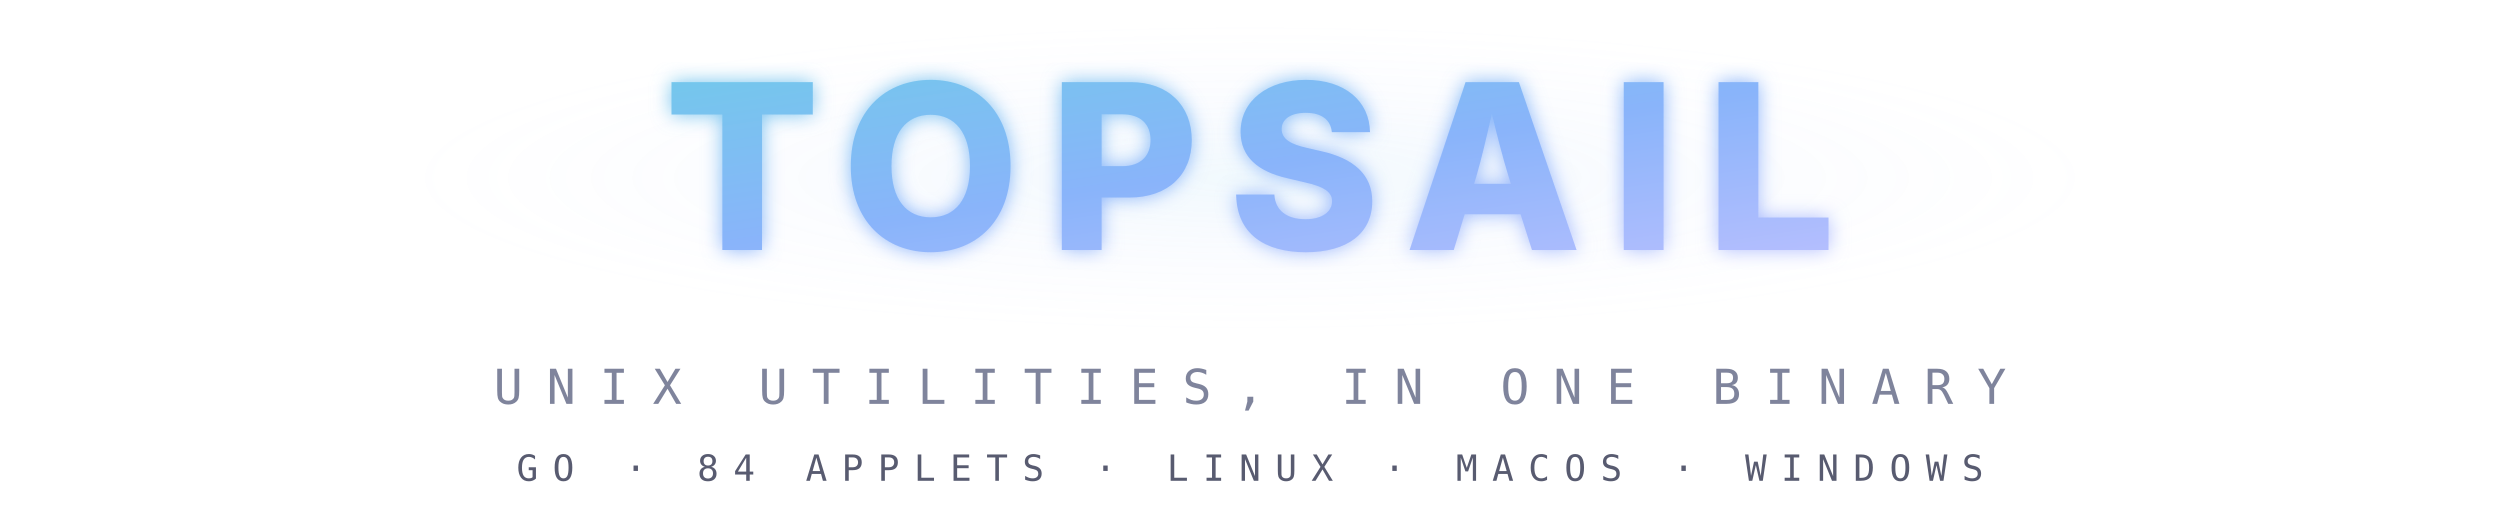
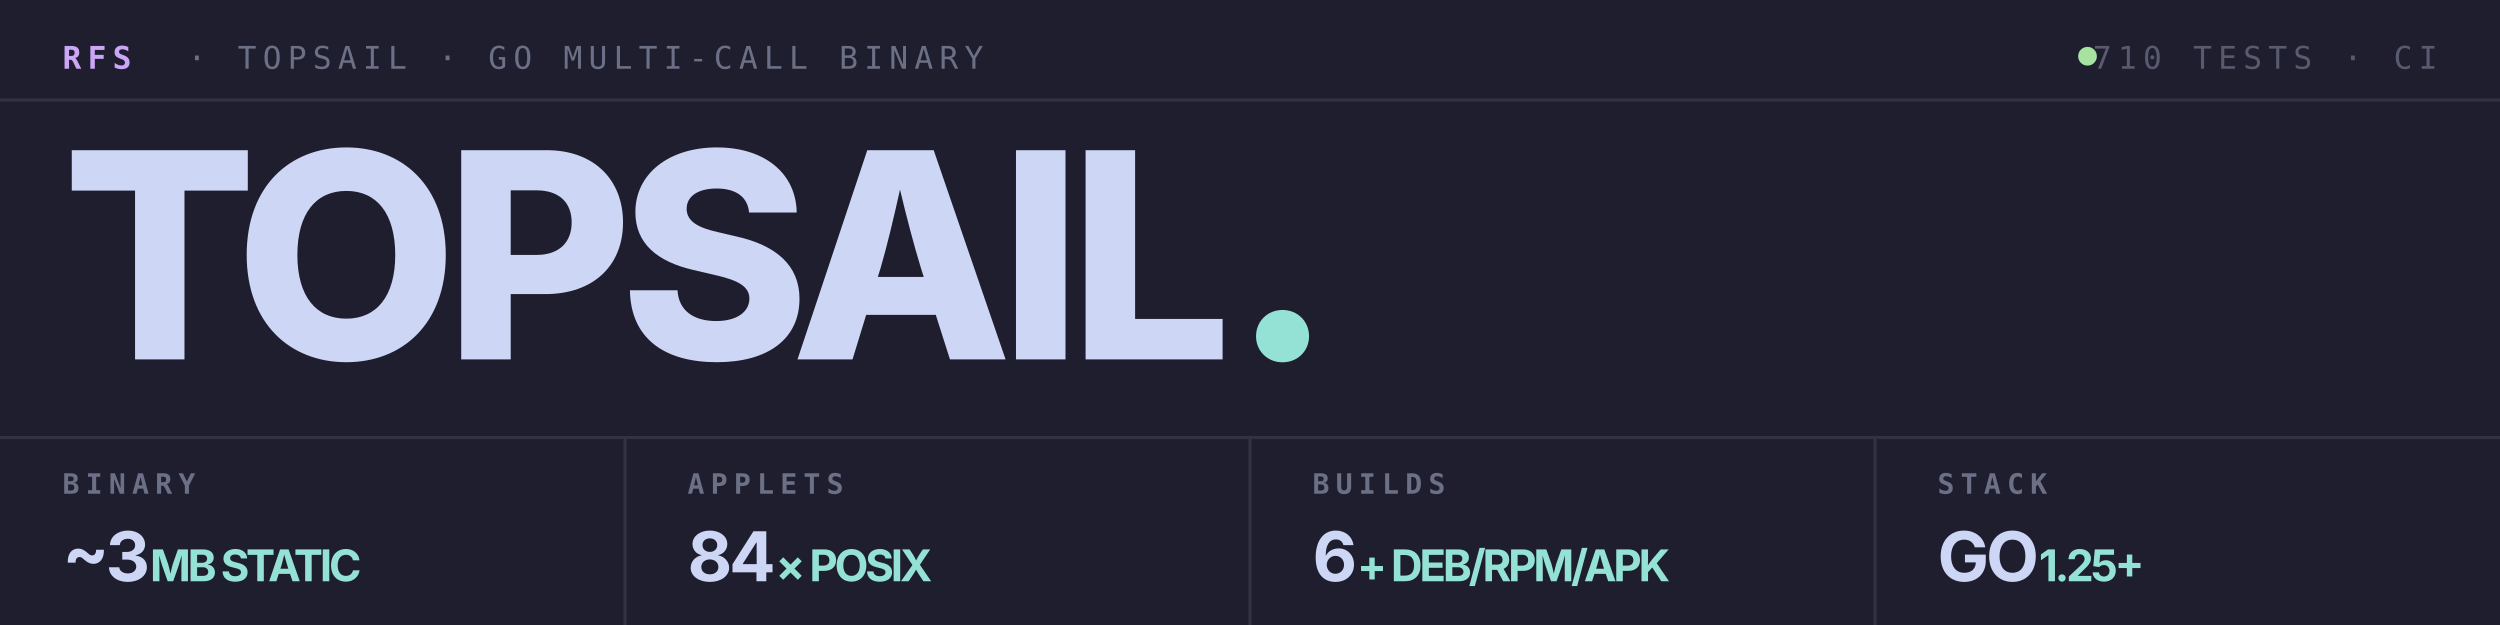
- <svg xmlns="http://www.w3.org/2000/svg" viewBox="0 0 520 110" fill="none">
-   <defs>
-     <linearGradient id="grad" x1="0%" y1="0%" x2="100%" y2="100%">
-       <stop offset="0%" stop-color="#74c7ec" />
-       <stop offset="50%" stop-color="#89b4fa" />
-       <stop offset="100%" stop-color="#b4befe" />
-     </linearGradient>
-     <radialGradient id="glow" cx="50%" cy="40%" r="40%">
-       <stop offset="0%" stop-color="#74c7ec" stop-opacity="0.10" />
-       <stop offset="50%" stop-color="#89b4fa" stop-opacity="0.04" />
-       <stop offset="100%" stop-color="#b4befe" stop-opacity="0" />
-     </radialGradient>
-     <filter id="textglow">
-       <feGaussianBlur in="SourceGraphic" stdDeviation="2" result="blur" />
-       <feComposite in="SourceGraphic" in2="blur" operator="over" />
-     </filter>
-   </defs>
-   <ellipse cx="260" cy="45" rx="220" ry="40" fill="url(#glow)" />
-   <text x="260" y="52" text-anchor="middle" font-family="'Inter', 'SF Pro Display', 'Segoe UI', 'Helvetica Neue', Arial, sans-serif" font-size="48" font-weight="800" fill="url(#grad)" letter-spacing="6" filter="url(#textglow)">TOPSAIL</text>
-   <line x1="160" y1="68" x2="360" y2="68" stroke="url(#grad)" stroke-width="0.6" opacity="0.2" />
-   <text x="260" y="84" text-anchor="middle" font-family="'JetBrains Mono', 'SF Mono', 'Fira Code', 'Cascadia Code', monospace" font-size="10" font-weight="400" fill="#7f849c" letter-spacing="5">UNIX UTILITIES, IN ONE BINARY</text>
-   <text x="260" y="100" text-anchor="middle" font-family="'JetBrains Mono', 'SF Mono', 'Fira Code', monospace" font-size="7.5" font-weight="400" fill="#585b70" letter-spacing="3">GO  ·  84 APPLETS  ·  LINUX  ·  MACOS  ·  WINDOWS</text>
+ <svg xmlns="http://www.w3.org/2000/svg" viewBox="0 0 800 200" fill="none">
+   <rect x="0" y="0" width="800" height="200" fill="#1e1e2e" />
+   <line x1="0" y1="32" x2="800" y2="32" stroke="#313244" stroke-width="1" />
+   <text x="20" y="22" font-family="'JetBrains Mono', 'SF Mono', 'Fira Code', 'Cascadia Code', monospace" font-size="10" font-weight="700" fill="#cba6f7" letter-spacing="2">RFS</text>
+   <text x="60" y="22" font-family="'JetBrains Mono', 'SF Mono', 'Fira Code', 'Cascadia Code', monospace" font-size="10" font-weight="500" fill="#6c7086" letter-spacing="2">·  TOPSAIL  ·  GO MULTI-CALL BINARY</text>
+   <circle cx="668" cy="18" r="3" fill="#a6e3a1" />
+   <text x="780" y="22" text-anchor="end" font-family="'JetBrains Mono', 'SF Mono', 'Fira Code', 'Cascadia Code', monospace" font-size="10" font-weight="500" fill="#585b70" letter-spacing="2">710 TESTS · CI</text>
+   <text x="20" y="115" font-family="'Inter', 'SF Pro Display', 'Segoe UI', 'Helvetica Neue', Arial, sans-serif" font-size="92" font-weight="800" fill="#cdd6f4" letter-spacing="-4">TOPSAIL<tspan fill="#94e2d5">.</tspan>
+   </text>
+   <line x1="0" y1="140" x2="800" y2="140" stroke="#313244" stroke-width="1" />
+   <line x1="200" y1="140" x2="200" y2="200" stroke="#313244" stroke-width="1" />
+   <line x1="400" y1="140" x2="400" y2="200" stroke="#313244" stroke-width="1" />
+   <line x1="600" y1="140" x2="600" y2="200" stroke="#313244" stroke-width="1" />
+   <text x="20" y="158" font-family="'JetBrains Mono', 'SF Mono', 'Fira Code', 'Cascadia Code', monospace" font-size="9" font-weight="600" fill="#6c7086" letter-spacing="2">BINARY</text>
+   <text x="20" y="186" font-family="'Inter', 'SF Pro Display', 'Segoe UI', 'Helvetica Neue', Arial, sans-serif" font-size="22" font-weight="700" fill="#cdd6f4" letter-spacing="-1">~3<tspan fill="#94e2d5" font-size="14"> MB STATIC</tspan>
+   </text>
+   <text x="220" y="158" font-family="'JetBrains Mono', 'SF Mono', 'Fira Code', 'Cascadia Code', monospace" font-size="9" font-weight="600" fill="#6c7086" letter-spacing="2">APPLETS</text>
+   <text x="220" y="186" font-family="'Inter', 'SF Pro Display', 'Segoe UI', 'Helvetica Neue', Arial, sans-serif" font-size="22" font-weight="700" fill="#cdd6f4" letter-spacing="-1">84<tspan fill="#94e2d5" font-size="14"> × POSIX</tspan>
+   </text>
+   <text x="420" y="158" font-family="'JetBrains Mono', 'SF Mono', 'Fira Code', 'Cascadia Code', monospace" font-size="9" font-weight="600" fill="#6c7086" letter-spacing="2">BUILDS</text>
+   <text x="420" y="186" font-family="'Inter', 'SF Pro Display', 'Segoe UI', 'Helvetica Neue', Arial, sans-serif" font-size="22" font-weight="700" fill="#cdd6f4" letter-spacing="-1">6<tspan fill="#94e2d5" font-size="14"> + DEB/RPM/APK</tspan>
+   </text>
+   <text x="620" y="158" font-family="'JetBrains Mono', 'SF Mono', 'Fira Code', 'Cascadia Code', monospace" font-size="9" font-weight="600" fill="#6c7086" letter-spacing="2">STACK</text>
+   <text x="620" y="186" font-family="'Inter', 'SF Pro Display', 'Segoe UI', 'Helvetica Neue', Arial, sans-serif" font-size="22" font-weight="700" fill="#cdd6f4" letter-spacing="-1">GO<tspan fill="#94e2d5" font-size="14"> 1.25+</tspan>
+   </text>
</svg>
